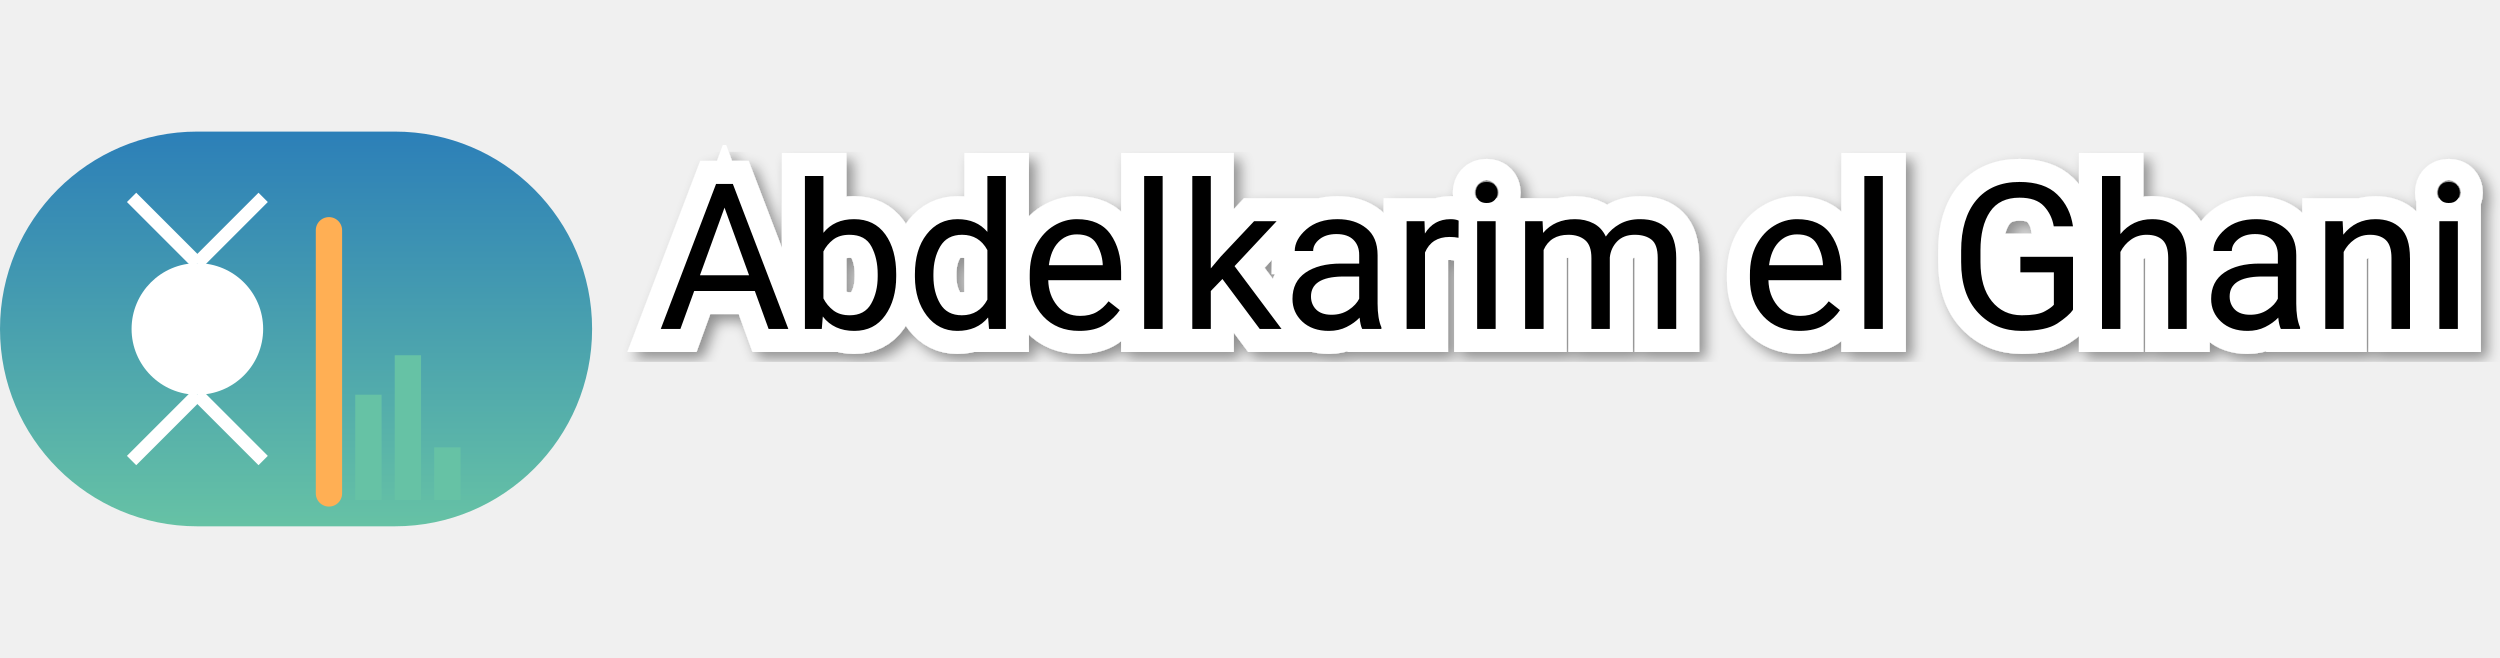
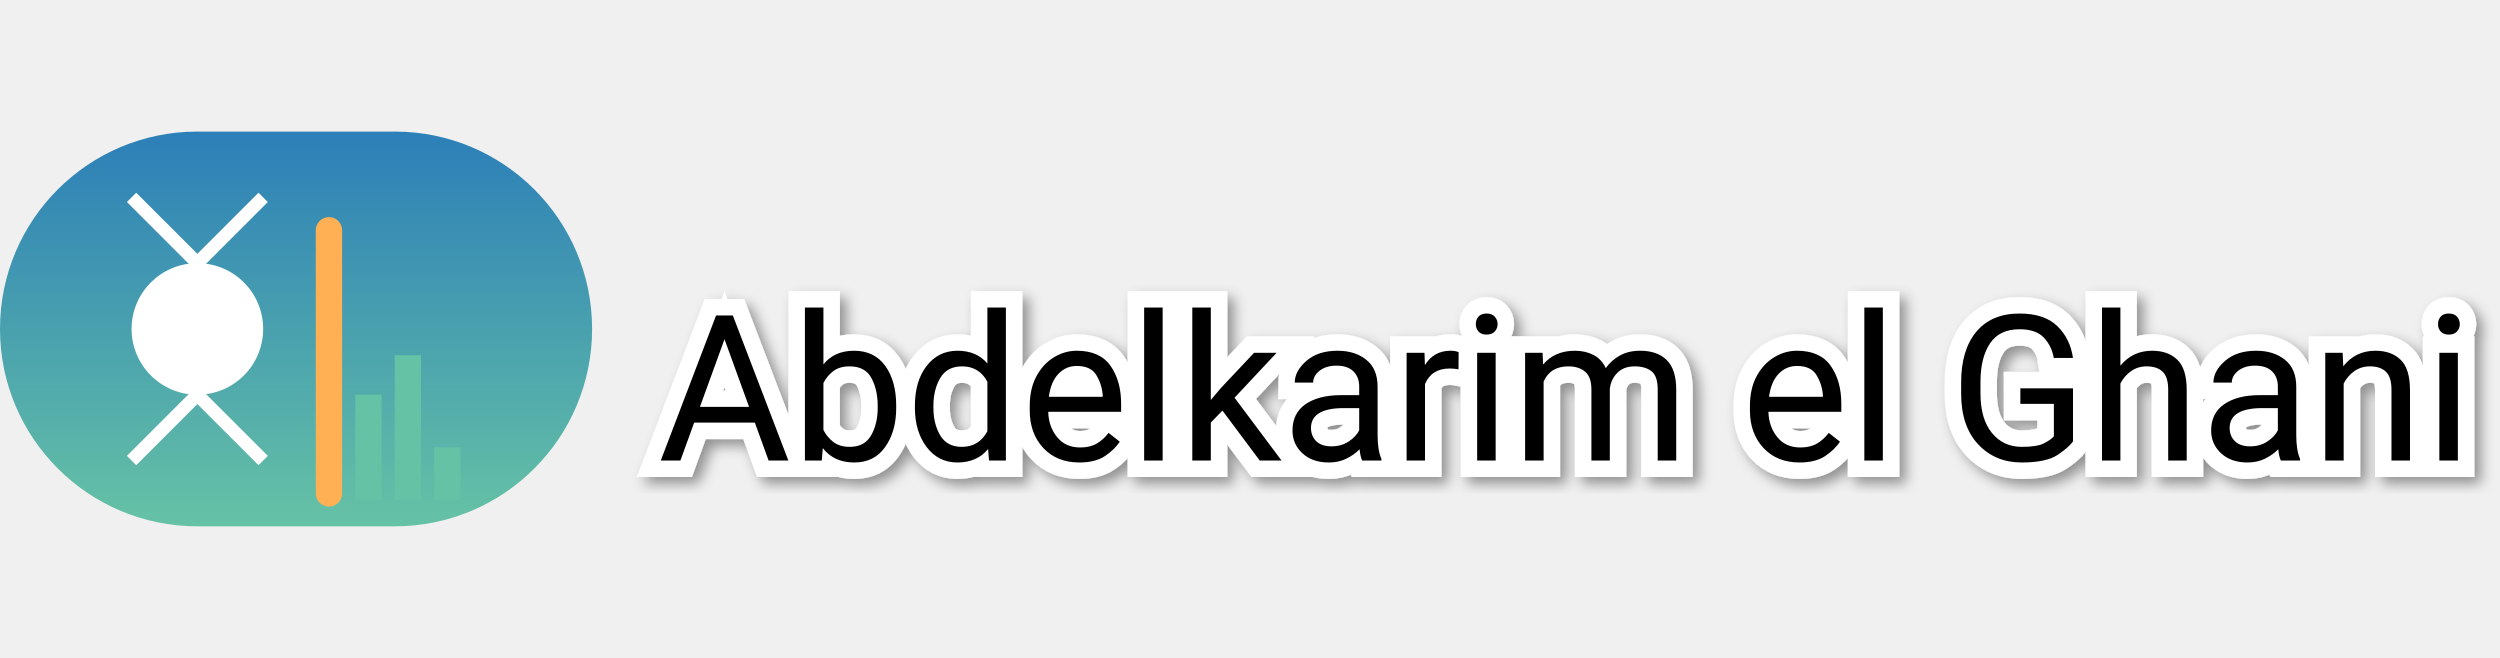
<svg xmlns="http://www.w3.org/2000/svg" class="logo-svg" width="380" height="100" viewBox="0 0 380 100">
  <defs>
    <linearGradient id="pillGradient" x1="0%" y1="0%" x2="0%" y2="100%">
      <stop offset="0%" stop-color="#2c7fb8" />
      <stop offset="100%" stop-color="#66c2a5" />
    </linearGradient>
    <filter id="txtShadow" x="-20%" y="-20%" width="140%" height="140%">
      <feDropShadow dx="1" dy="1" stdDeviation="1" flood-color="rgba(0,0,0,0.4)" />
    </filter>
  </defs>
  <rect x="0" y="20" width="90" height="60" rx="30" fill="url(#pillGradient)" />
  <circle cx="30" cy="50" r="10" fill="#ffffff" />
  <line x1="30" y1="40" x2="20" y2="30" stroke="#ffffff" stroke-width="2" />
  <line x1="30" y1="40" x2="40" y2="30" stroke="#ffffff" stroke-width="2" />
  <line x1="30" y1="60" x2="20" y2="70" stroke="#ffffff" stroke-width="2" />
  <line x1="30" y1="60" x2="40" y2="70" stroke="#ffffff" stroke-width="2" />
  <line x1="50" y1="35" x2="50" y2="75" stroke="#ffaf54" stroke-width="4" stroke-linecap="round" />
  <rect x="54" y="60" width="4" height="16" fill="#66c2a5" />
  <rect x="60" y="54" width="4" height="22" fill="#66c2a5" />
  <rect x="66" y="68" width="4" height="8" fill="#66c2a5" />
-   <text x="100" y="50" font-family="'Montserrat Alternates', Roboto, sans-serif" font-size="31" fill="currentColor" stroke="#ffffff" stroke-width="7" paint-order="stroke fill" filter="url(#txtShadow)" alignment-baseline="middle">
+   <text x="100" y="70" font-family="'Montserrat Alternates', Roboto, sans-serif" font-size="31" fill="currentColor" stroke="#ffffff" stroke-width="5" paint-order="stroke fill" filter="url(#txtShadow)" alignment-baseline="text-after-edge">
    Abdelkarim el Ghani
  </text>
</svg>
